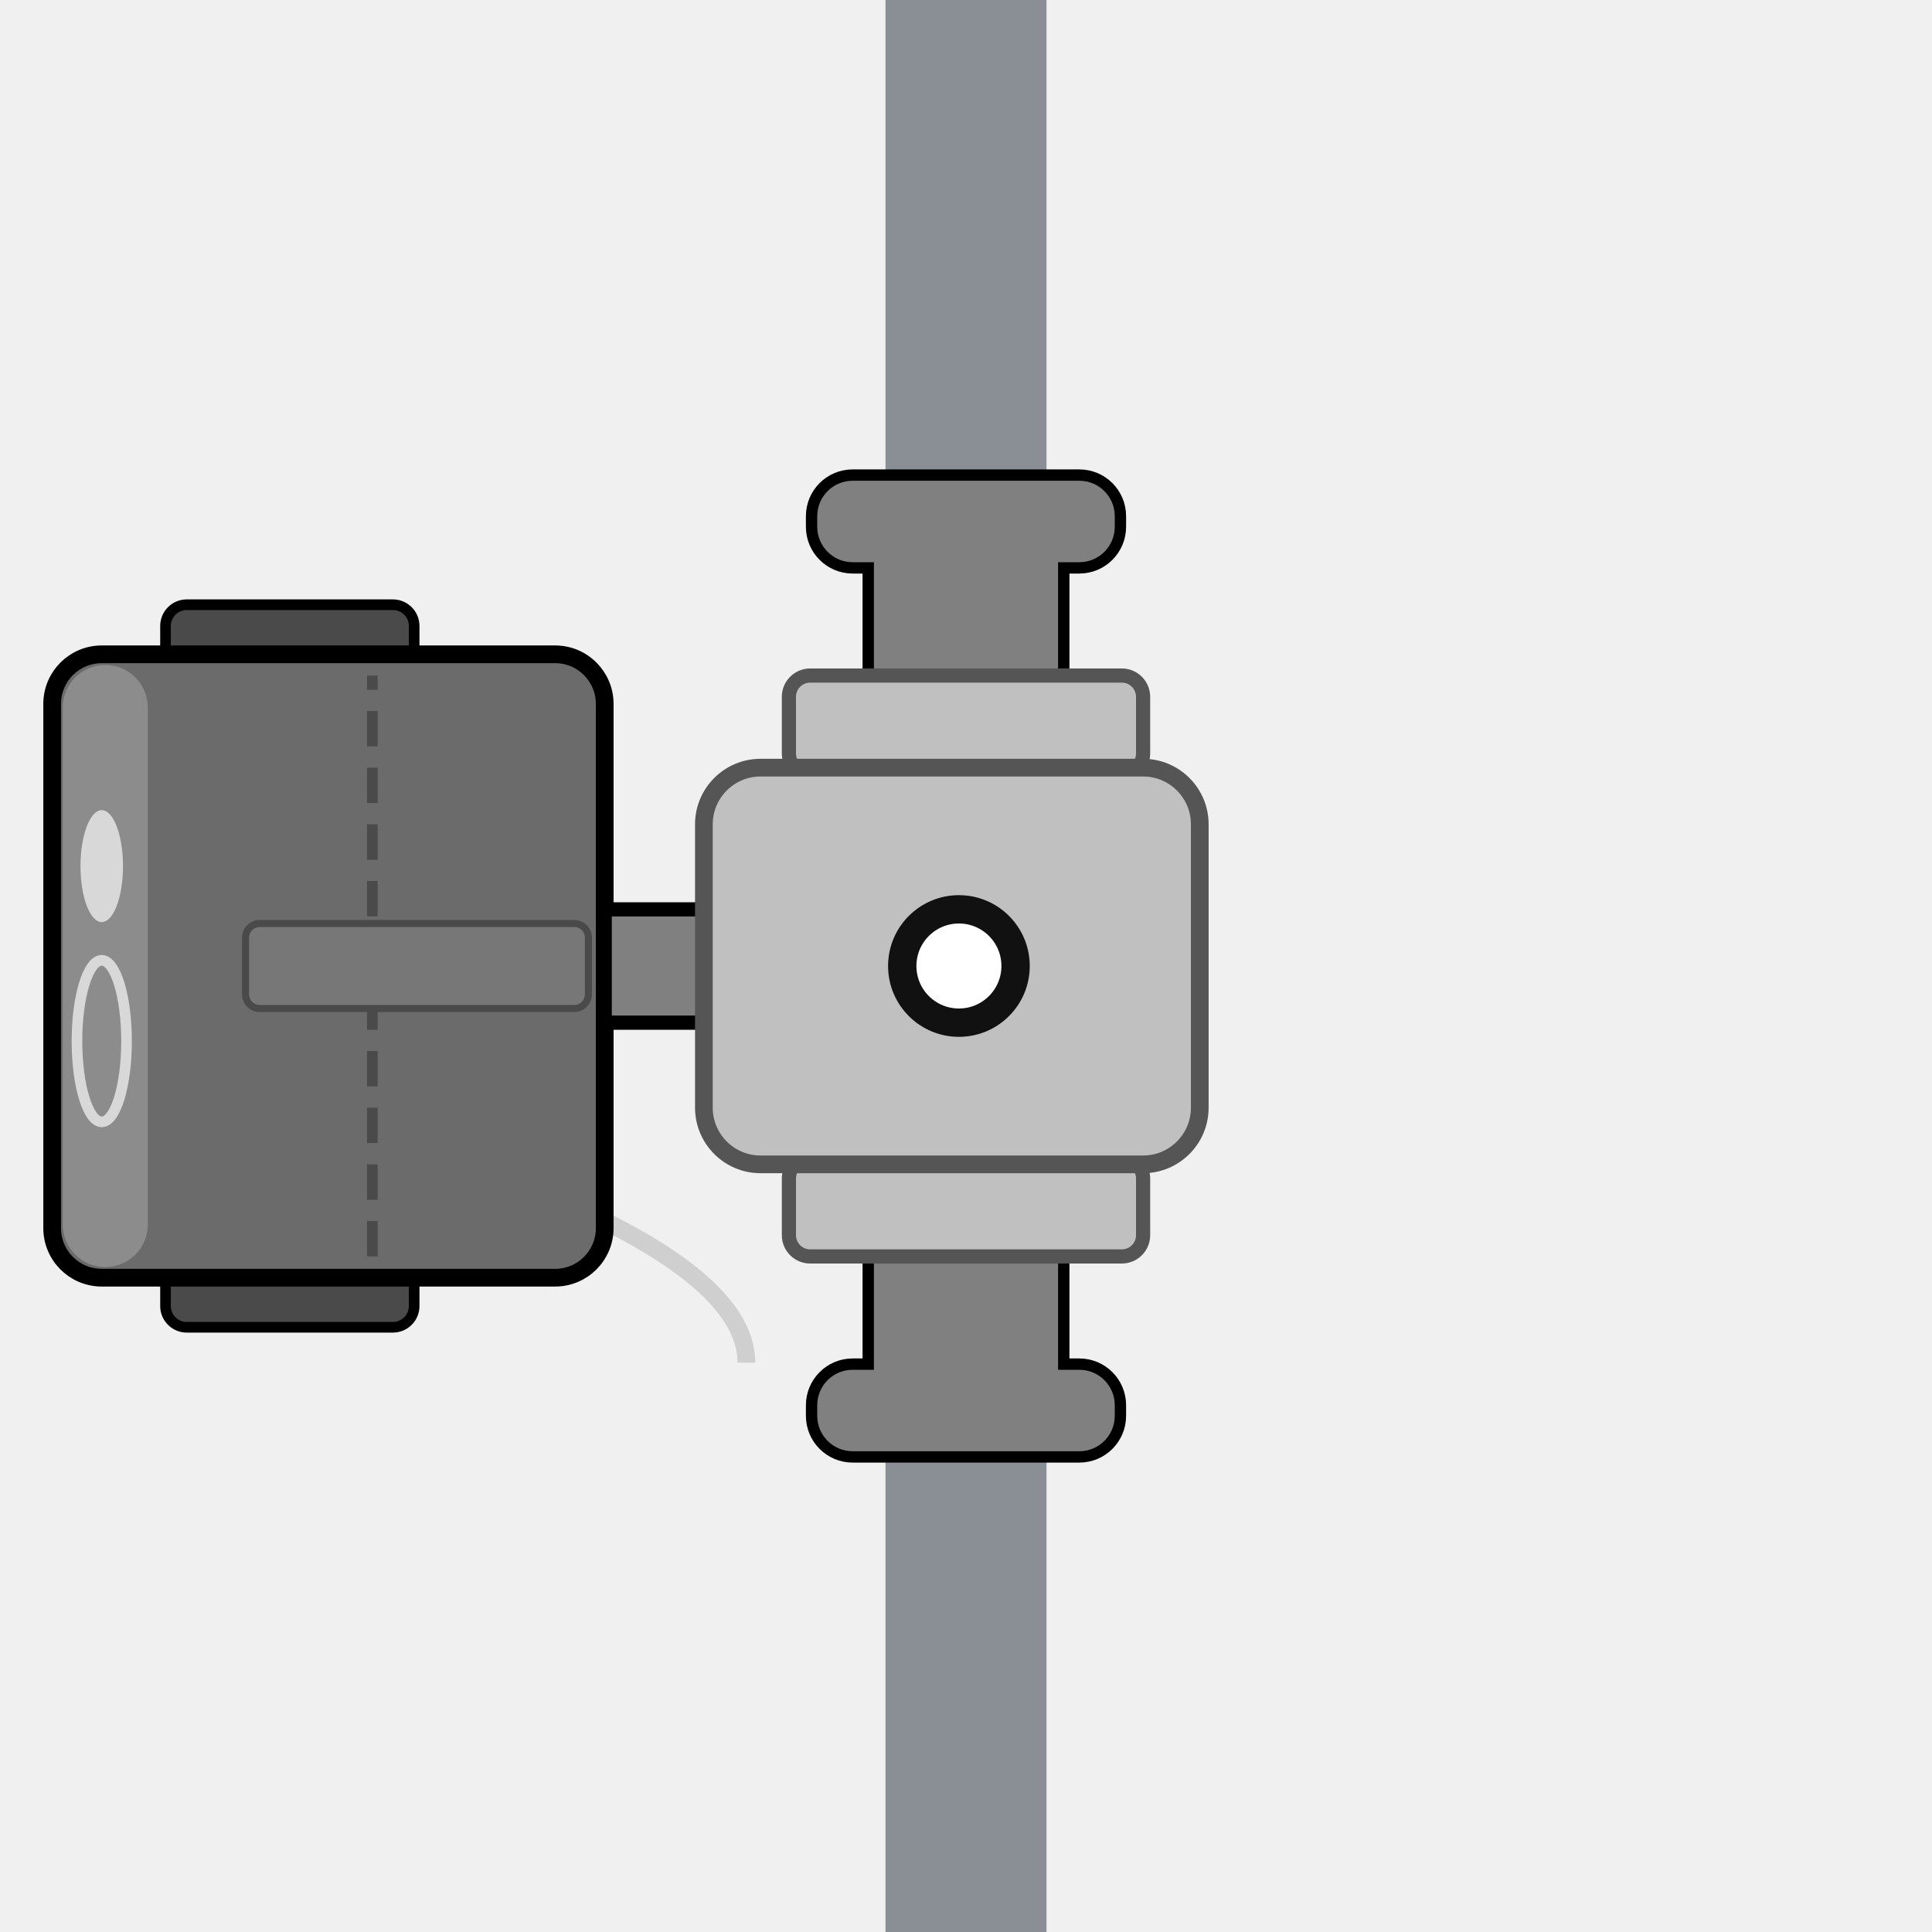
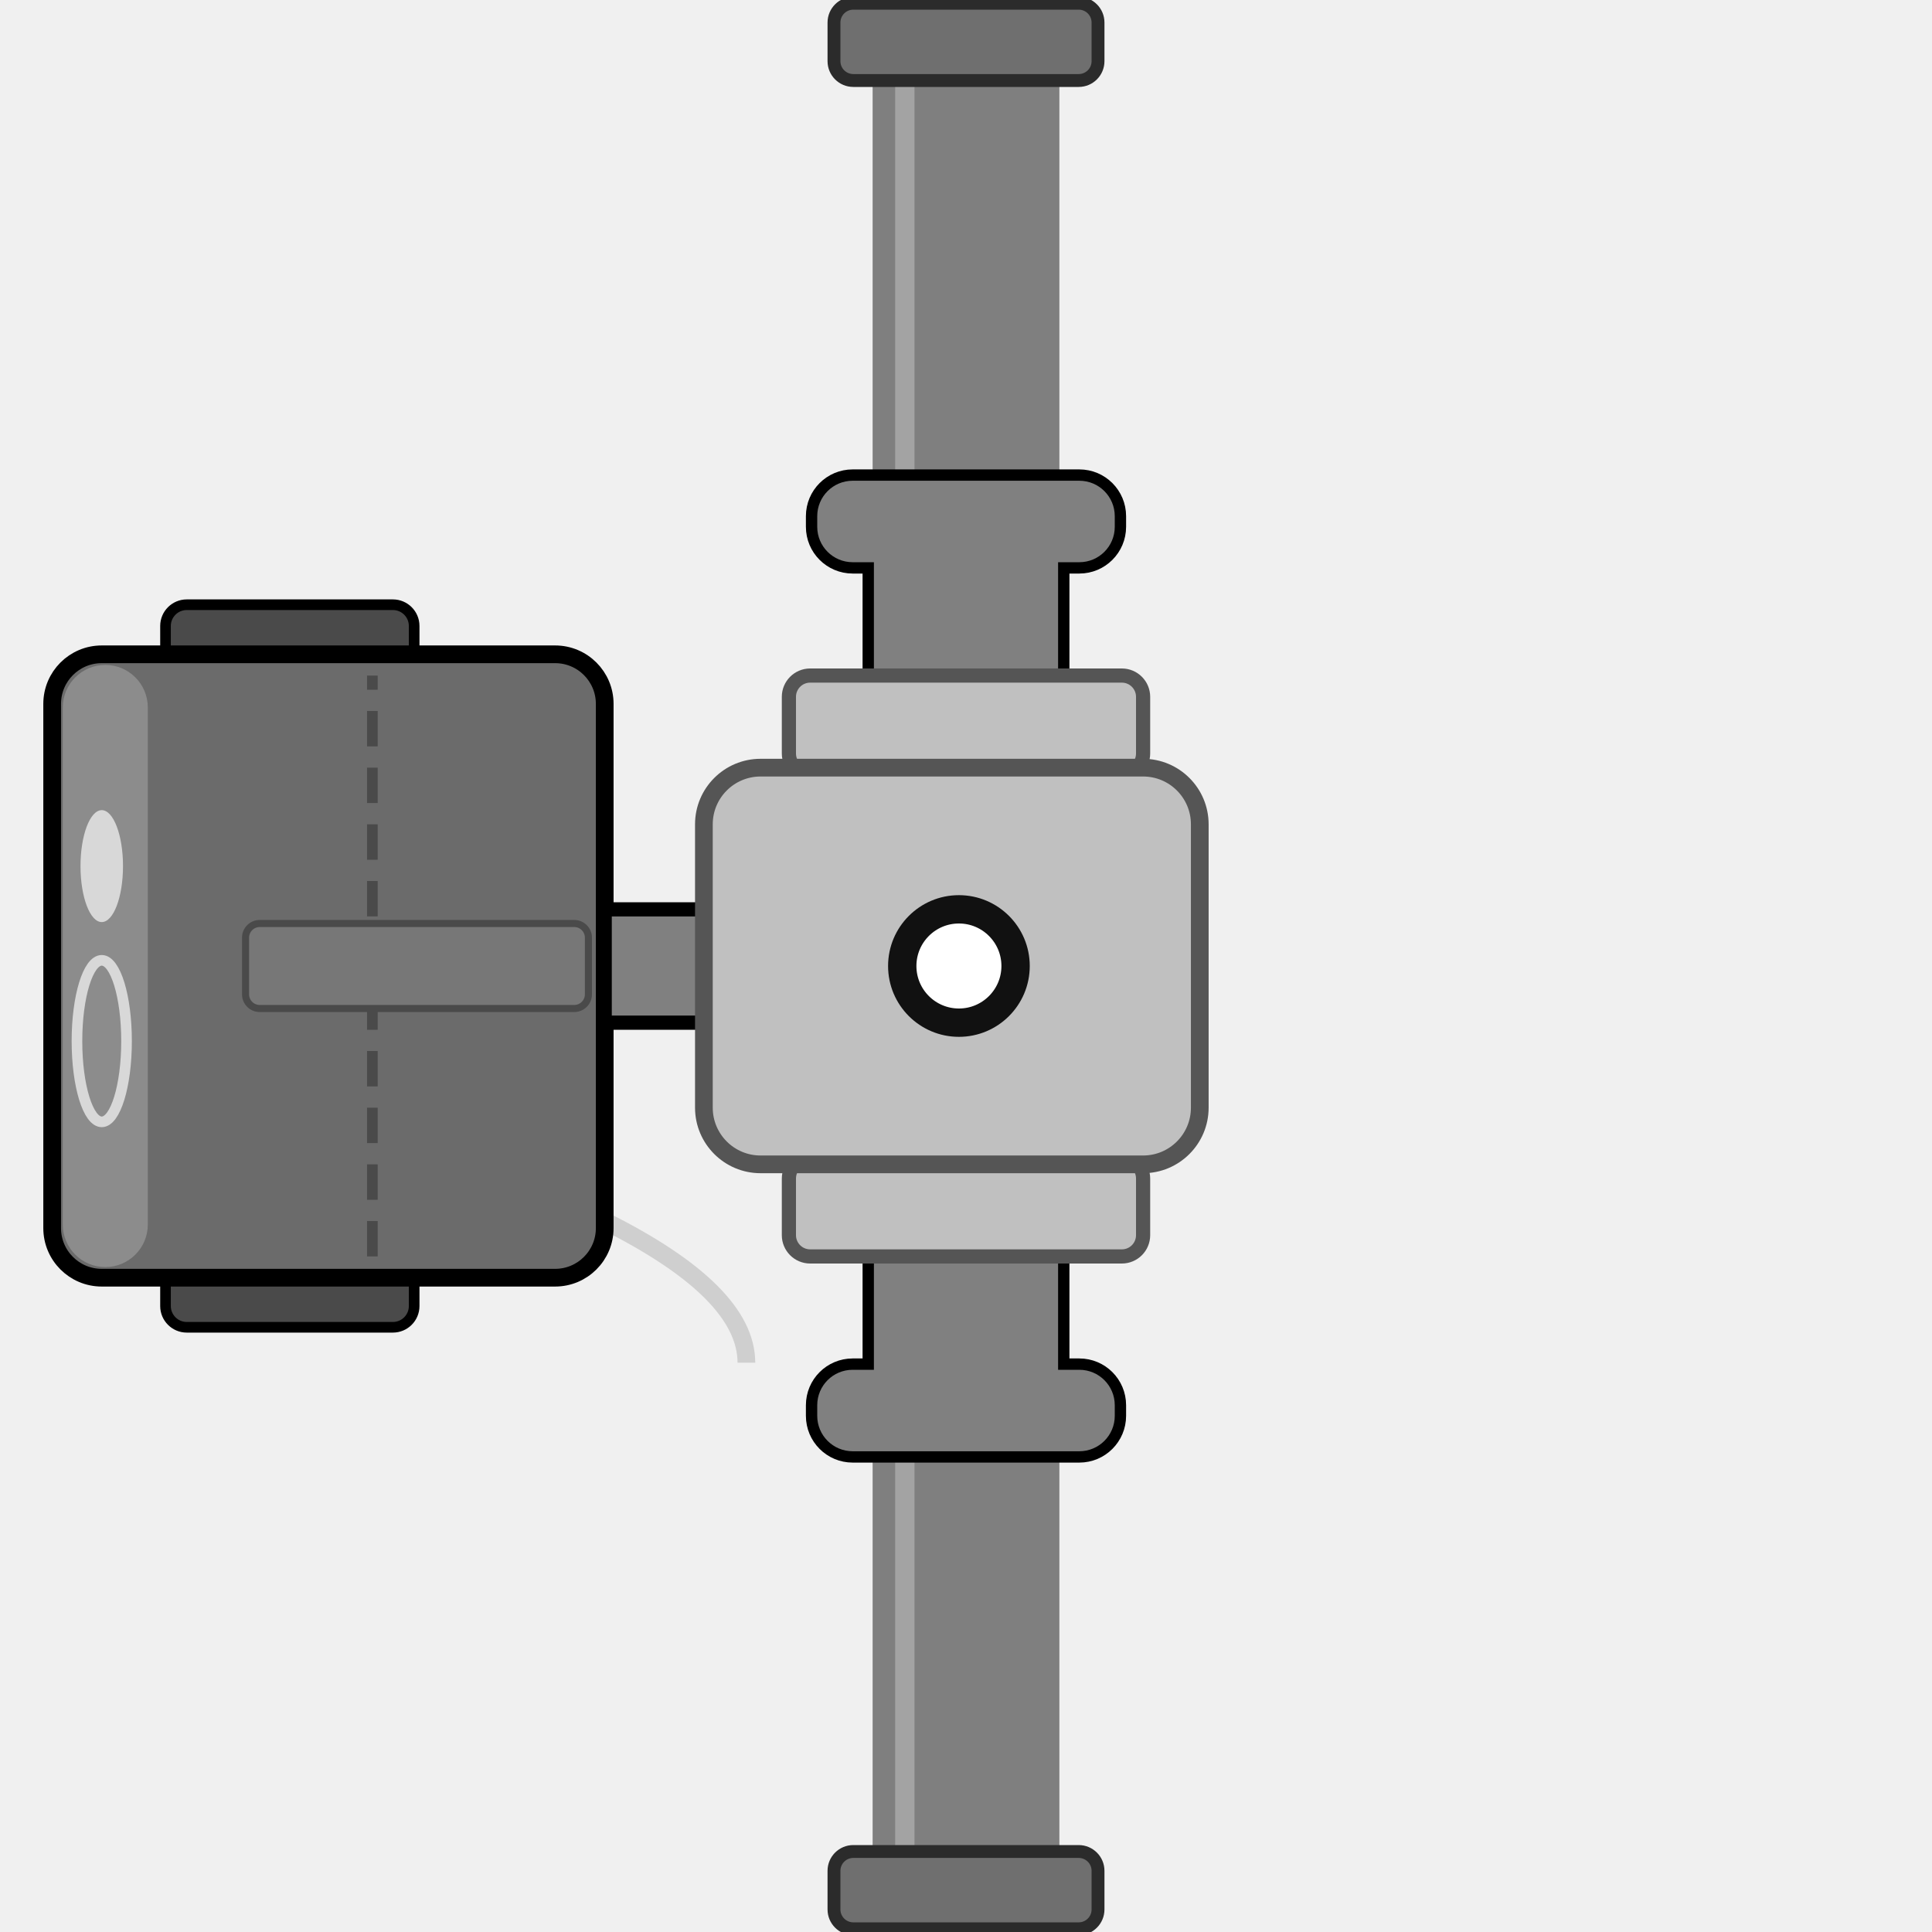
<svg xmlns="http://www.w3.org/2000/svg" viewBox="0 0 300 300" data-valve-standard="1">
-   <rect x="137.5" y="0" width="25" height="74" fill="#8a8f96" />
-   <rect x="137.5" y="226" width="25" height="74" fill="#8a8f96" />
+   <rect x="135.5" y="0" width="29" height="74" fill="#7f7f7f" />
+   <path d="M140.5 0 V74.0" stroke="#a3a3a3" stroke-width="3" />
+   <rect x="129.5" y="0.5" width="41" height="12" rx="3" fill="#6f6f6f" stroke="#2b2b2b" stroke-width="2" />
+   <rect x="135.5" y="226" width="29" height="74" fill="#7f7f7f" />
+   <path d="M140.5 226 V300.0" stroke="#a3a3a3" stroke-width="3" />
+   <rect x="129.5" y="287.5" width="41" height="12" rx="3" fill="#6f6f6f" stroke="#2b2b2b" stroke-width="2" />
  <g transform="translate(1.5 73) scale(1.1)">
    <g transform="translate(0 140) rotate(-90)">
      <path d="M34 84 Q24.0 104 14 104" fill="none" stroke="#cfcfcf" stroke-width="2.5" />
      <rect x="19" y="22" width="102" height="35.1" rx="3" fill="#4a4a4a" stroke="#000" stroke-width="1.5" />
      <rect x="26" y="6" width="88" height="78" rx="7" fill="#6b6b6b" stroke="#000" stroke-width="2.5" />
      <rect x="27.5" y="7.5" width="85" height="12" rx="6" fill="#8c8c8c" />
      <ellipse cx="59.4" cy="13" rx="11.4" ry="3.5" fill="none" stroke="#d8d8d8" stroke-width="1.5" />
      <ellipse cx="84.1" cy="13" rx="7.9" ry="3" fill="#d8d8d8" />
      <path d="M29 51.2 H111" stroke="#4a4a4a" stroke-width="1.5" stroke-dasharray="5 3" />
      <rect x="64.0" y="33.3" width="12" height="48.4" rx="2" fill="#777777" stroke="#4a4a4a" stroke-width="1" />
      <g fill="#000" stroke="#000" stroke-width="3.2" stroke-linejoin="round">
        <rect x="12" y="122" width="116" height="26" />
        <rect x="0" y="-21" width="11.5" height="42" rx="5" transform="translate(1.50 135.00) rotate(0.00)" />
        <rect x="0" y="-21" width="11.5" height="42" rx="5" transform="translate(138.50 135.00) rotate(180.00)" />
      </g>
      <g fill="#808080">
        <rect x="12" y="122" width="116" height="26" />
        <rect x="0" y="-21" width="11.5" height="42" rx="5" transform="translate(1.50 135.00) rotate(0.00)" />
        <rect x="0" y="-21" width="11.5" height="42" rx="5" transform="translate(138.50 135.00) rotate(180.00)" />
      </g>
      <rect x="29" y="110" width="14" height="50" rx="3" fill="#c0c0c0" stroke="#555" stroke-width="2" />
      <rect x="97" y="110" width="14" height="50" rx="3" fill="#c0c0c0" stroke="#555" stroke-width="2" />
      <rect x="62" y="84" width="16" height="16" fill="#808080" stroke="#000" stroke-width="2" />
      <rect x="42" y="98" width="56" height="70" rx="8" fill="#c0c0c0" stroke="#555" stroke-width="2.5" />
      <circle cx="70" cy="134" r="8" fill="#fff" stroke="#111" stroke-width="4" />
    </g>
  </g>
</svg>
